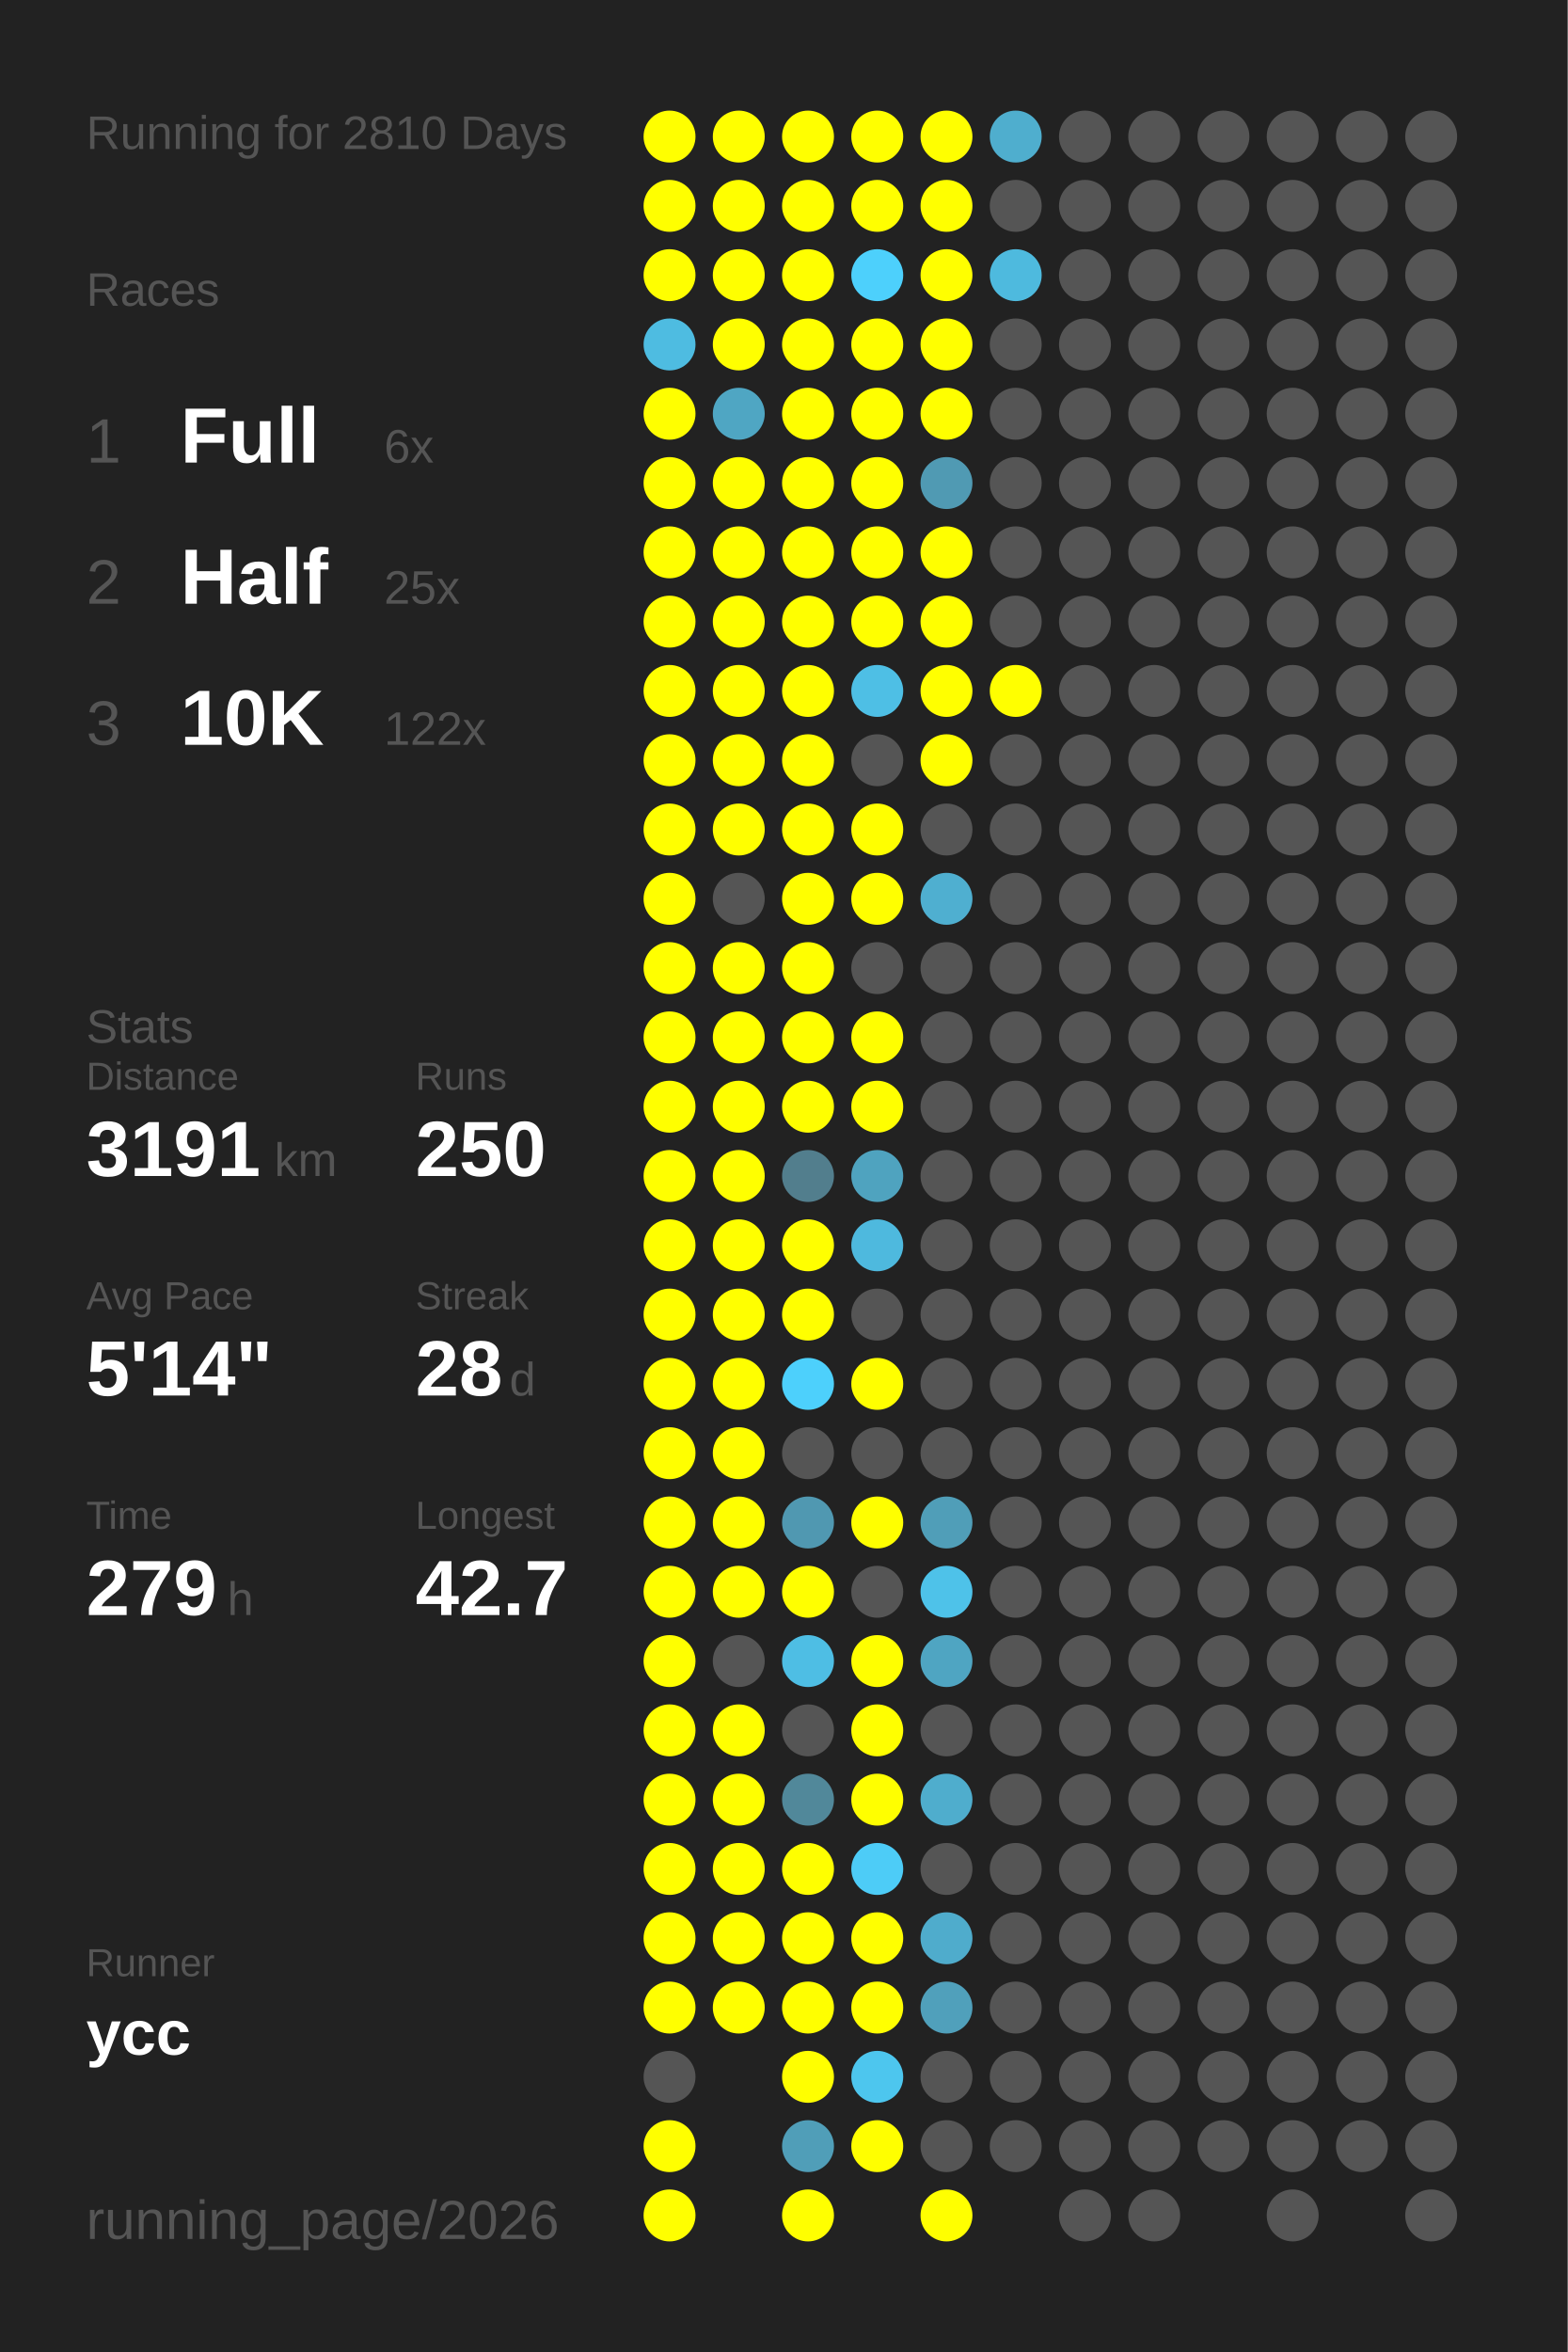
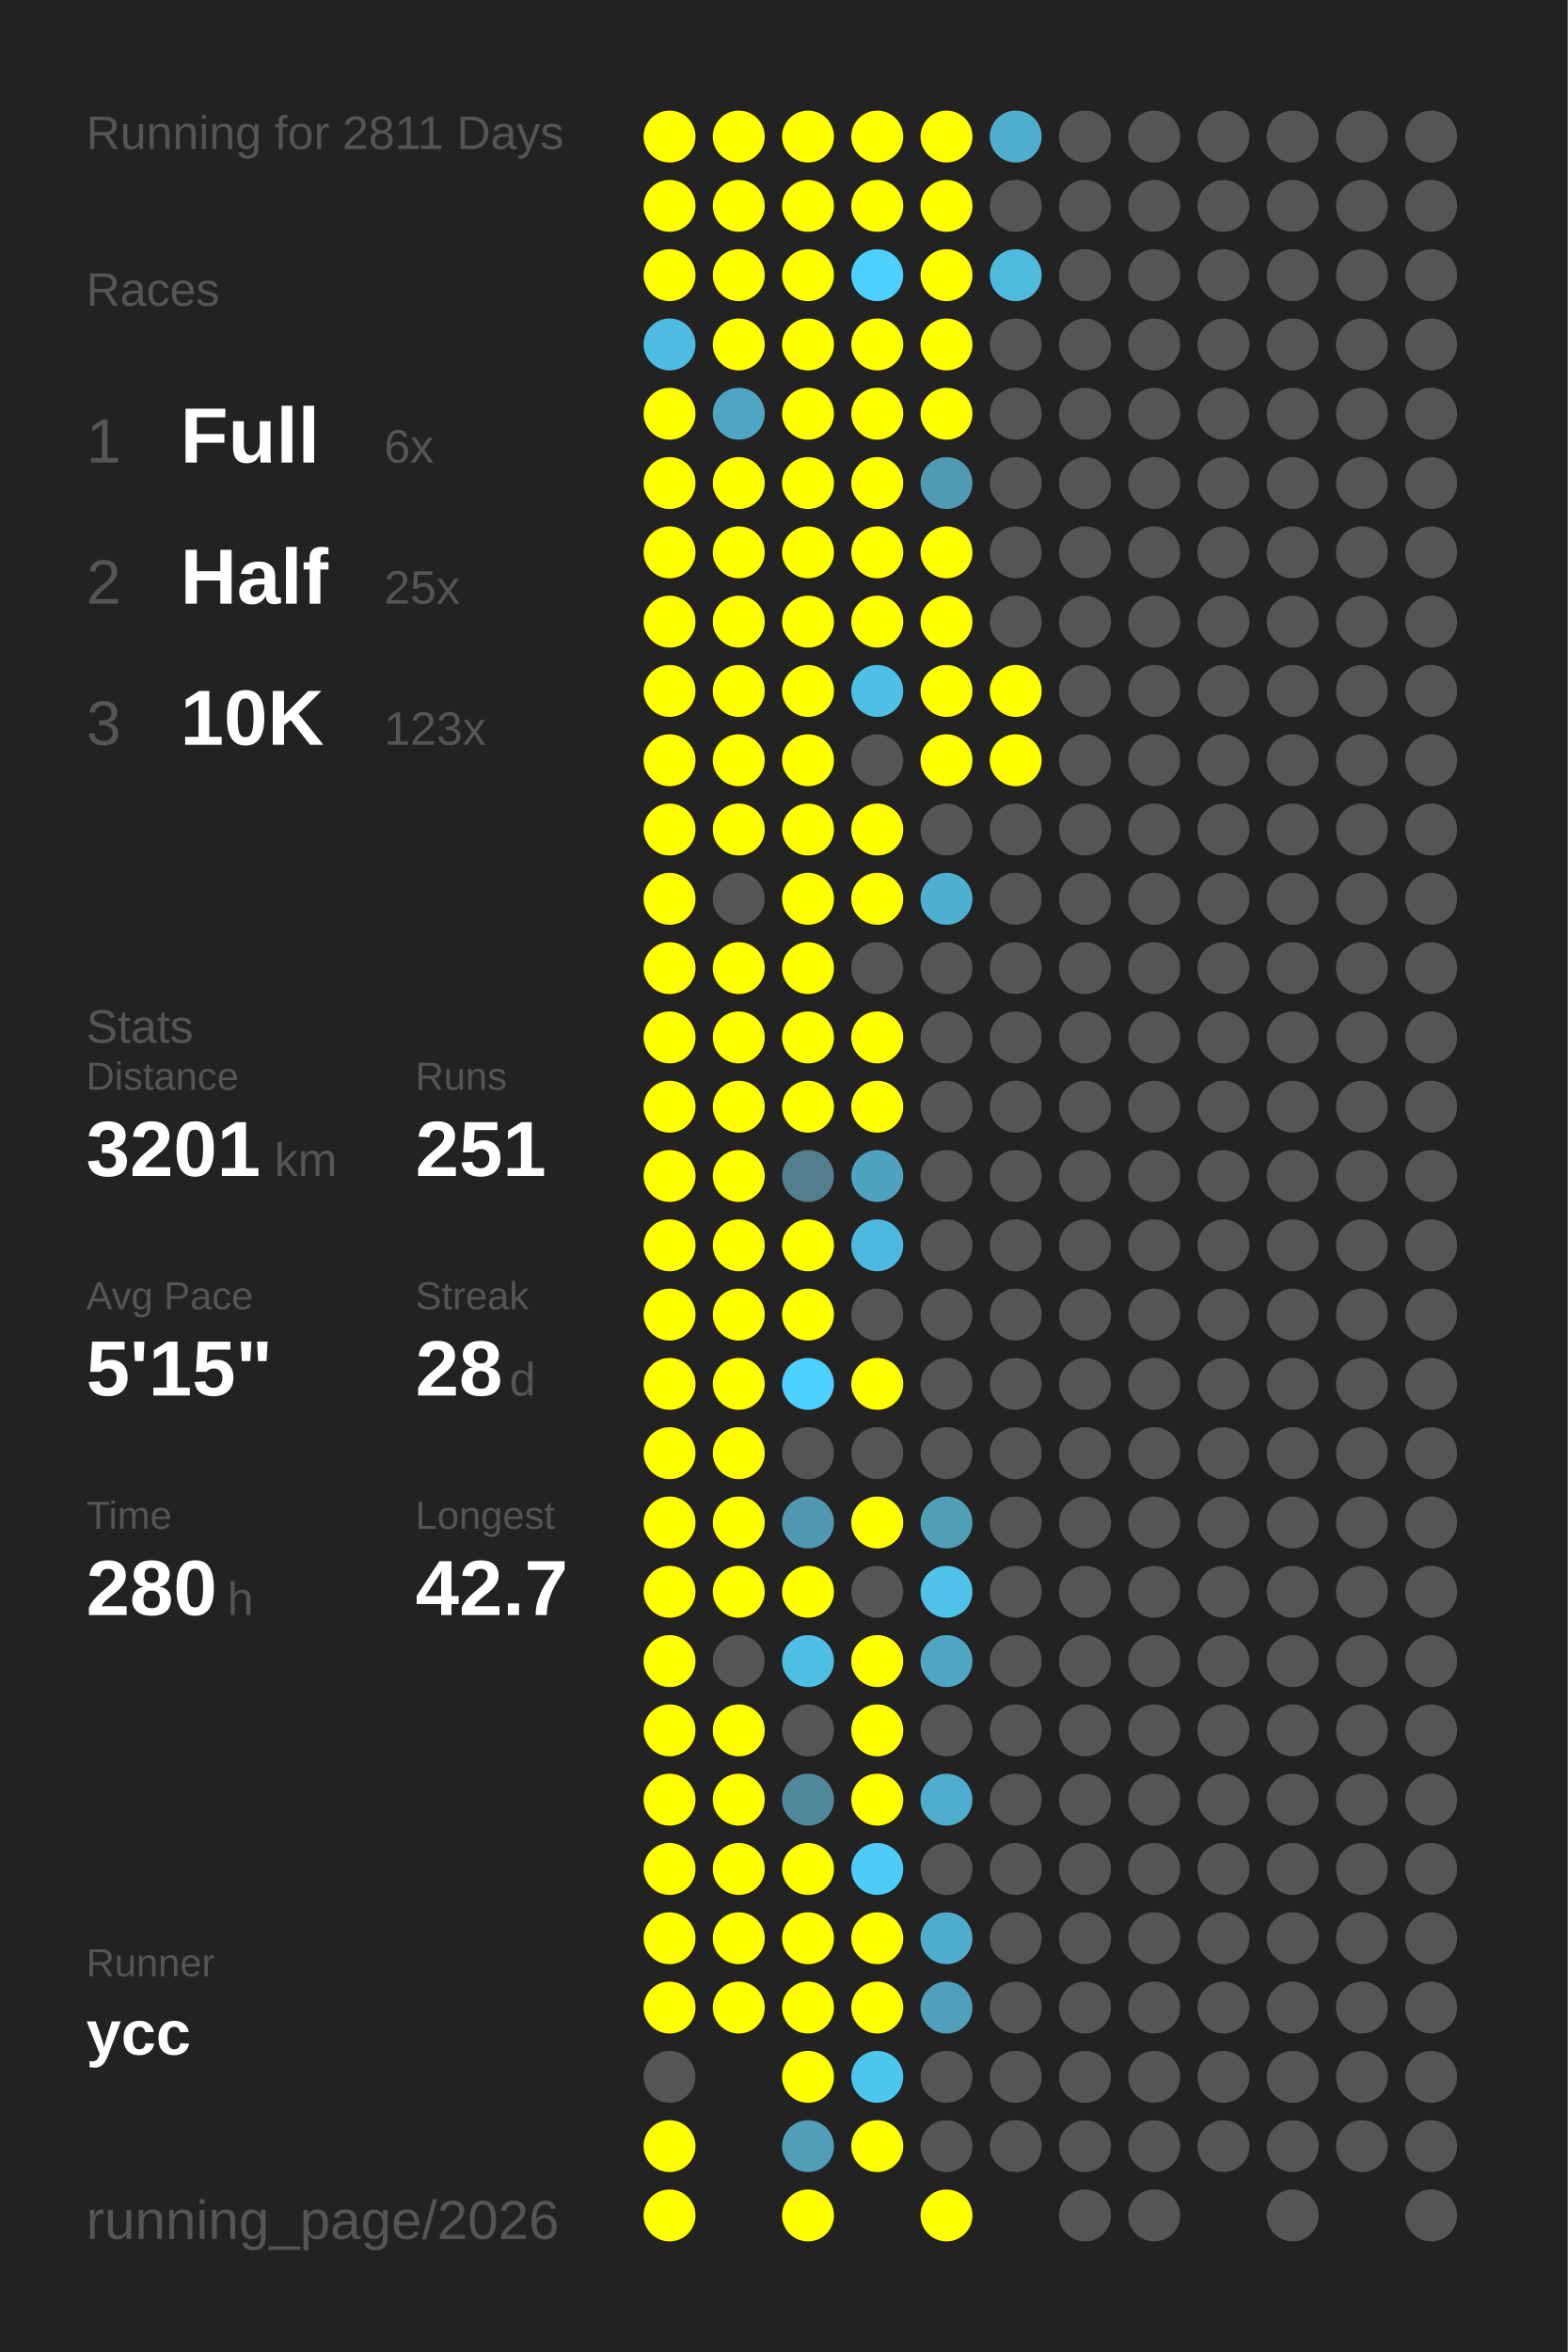
<svg xmlns="http://www.w3.org/2000/svg" baseProfile="full" height="300mm" version="1.1" viewBox="0,0,200,300" width="200mm">
  <defs />
  <rect fill="#222222" height="300" width="200" x="0" y="0" />
-   <text fill="#555555" style="font-size:6px; font-family:Arial;" x="11" y="19">Running for 2810 Days</text>
+   <text fill="#555555" style="font-size:6px; font-family:Arial;" x="11" y="19">Running for 2811 Days</text>
  <text fill="#555555" style="font-size:6px; font-family:Arial;" x="11" y="39">Races</text>
  <text fill="#555555" style="font-size:8px; font-family:Arial;" x="11" y="59">1</text>
  <text fill="#FFFFFF" style="font-size:10px; font-family:Arial; font-weight:bold;" x="23" y="59">Full</text>
  <text fill="#555555" style="font-size:6px; font-family:Arial;" x="49" y="59">6x</text>
  <text fill="#555555" style="font-size:8px; font-family:Arial;" x="11" y="77">2</text>
  <text fill="#FFFFFF" style="font-size:10px; font-family:Arial; font-weight:bold;" x="23" y="77">Half</text>
  <text fill="#555555" style="font-size:6px; font-family:Arial;" x="49" y="77">25x</text>
  <text fill="#555555" style="font-size:8px; font-family:Arial;" x="11" y="95">3</text>
  <text fill="#FFFFFF" style="font-size:10px; font-family:Arial; font-weight:bold;" x="23" y="95">10K</text>
-   <text fill="#555555" style="font-size:6px; font-family:Arial;" x="49" y="95">122x</text>
+   <text fill="#555555" style="font-size:6px; font-family:Arial;" x="49" y="95">123x</text>
  <text fill="#555555" style="font-size:6px; font-family:Arial;" x="11" y="133">Stats</text>
  <text fill="#555555" style="font-size:5px; font-family:Arial;" x="11" y="139">Distance</text>
-   <text fill="#FFFFFF" style="font-size:10px; font-family:Arial; font-weight:bold;" x="11" y="150">3191</text>
+   <text fill="#FFFFFF" style="font-size:10px; font-family:Arial; font-weight:bold;" x="11" y="150">3201</text>
  <text fill="#555555" style="font-size:6px; font-family:Arial;" x="35" y="150">km</text>
  <text fill="#555555" style="font-size:5px; font-family:Arial;" x="53" y="139">Runs</text>
-   <text fill="#FFFFFF" style="font-size:10px; font-family:Arial; font-weight:bold;" x="53" y="150">250</text>
+   <text fill="#FFFFFF" style="font-size:10px; font-family:Arial; font-weight:bold;" x="53" y="150">251</text>
  <text fill="#555555" style="font-size:5px; font-family:Arial;" x="11" y="167">Avg Pace</text>
-   <text fill="#FFFFFF" style="font-size:10px; font-family:Arial; font-weight:bold;" x="11" y="178">5'14"</text>
+   <text fill="#FFFFFF" style="font-size:10px; font-family:Arial; font-weight:bold;" x="11" y="178">5'15"</text>
  <text fill="#555555" style="font-size:5px; font-family:Arial;" x="53" y="167">Streak</text>
  <text fill="#FFFFFF" style="font-size:10px; font-family:Arial; font-weight:bold;" x="53" y="178">28</text>
  <text fill="#555555" style="font-size:6px; font-family:Arial;" x="65" y="178">d</text>
  <text fill="#555555" style="font-size:5px; font-family:Arial;" x="11" y="195">Time</text>
-   <text fill="#FFFFFF" style="font-size:10px; font-family:Arial; font-weight:bold;" x="11" y="206">279</text>
+   <text fill="#FFFFFF" style="font-size:10px; font-family:Arial; font-weight:bold;" x="11" y="206">280</text>
  <text fill="#555555" style="font-size:6px; font-family:Arial;" x="29" y="206">h</text>
  <text fill="#555555" style="font-size:5px; font-family:Arial;" x="53" y="195">Longest</text>
  <text fill="#FFFFFF" style="font-size:10px; font-family:Arial; font-weight:bold;" x="53" y="206">42.7</text>
  <text fill="#555555" style="font-size:5px; font-family:Arial;" x="11" y="252.065">Runner</text>
  <text fill="#FFFFFF" style="font-size:8px; font-family:Arial; font-weight:bold;" x="11" y="262.065">ycc</text>
  <text fill="#555555" style="font-size:7px; font-family:Arial;" x="11" y="285.581">running_page/2026</text>
  <circle cx="85.417" cy="17.419" fill="#FFFF00" r="3.312" />
  <circle cx="85.417" cy="26.258" fill="#FFFF00" r="3.312" />
  <circle cx="85.417" cy="35.097" fill="#FFFF00" r="3.312" />
  <circle cx="85.417" cy="43.935" fill="#4ebce1" r="3.312" />
  <circle cx="85.417" cy="52.774" fill="#FFFF00" r="3.312" />
  <circle cx="85.417" cy="61.613" fill="#FFFF00" r="3.312" />
  <circle cx="85.417" cy="70.452" fill="#FFFF00" r="3.312" />
  <circle cx="85.417" cy="79.29" fill="#FFFF00" r="3.312" />
  <circle cx="85.417" cy="88.129" fill="#FFFF00" r="3.312" />
  <circle cx="85.417" cy="96.968" fill="#FFFF00" r="3.312" />
  <circle cx="85.417" cy="105.806" fill="#FFFF00" r="3.312" />
  <circle cx="85.417" cy="114.645" fill="#FFFF00" r="3.312" />
  <circle cx="85.417" cy="123.484" fill="#FFFF00" r="3.312" />
  <circle cx="85.417" cy="132.323" fill="#FFFF00" r="3.312" />
  <circle cx="85.417" cy="141.161" fill="#FFFF00" r="3.312" />
  <circle cx="85.417" cy="150" fill="#FFFF00" r="3.312" />
  <circle cx="85.417" cy="158.839" fill="#FFFF00" r="3.312" />
  <circle cx="85.417" cy="167.677" fill="#FFFF00" r="3.312" />
  <circle cx="85.417" cy="176.516" fill="#FFFF00" r="3.312" />
  <circle cx="85.417" cy="185.355" fill="#FFFF00" r="3.312" />
  <circle cx="85.417" cy="194.194" fill="#FFFF00" r="3.312" />
  <circle cx="85.417" cy="203.032" fill="#FFFF00" r="3.312" />
  <circle cx="85.417" cy="211.871" fill="#FFFF00" r="3.312" />
  <circle cx="85.417" cy="220.71" fill="#FFFF00" r="3.312" />
  <circle cx="85.417" cy="229.548" fill="#FFFF00" r="3.312" />
  <circle cx="85.417" cy="238.387" fill="#FFFF00" r="3.312" />
  <circle cx="85.417" cy="247.226" fill="#FFFF00" r="3.312" />
  <circle cx="85.417" cy="256.065" fill="#FFFF00" r="3.312" />
  <circle cx="85.417" cy="264.903" fill="#555555" r="3.312" />
  <circle cx="85.417" cy="273.742" fill="#FFFF00" r="3.312" />
  <circle cx="85.417" cy="282.581" fill="#FFFF00" r="3.312" />
  <circle cx="94.25" cy="17.419" fill="#FFFF00" r="3.312" />
  <circle cx="94.25" cy="26.258" fill="#FFFF00" r="3.312" />
  <circle cx="94.25" cy="35.097" fill="#FFFF00" r="3.312" />
  <circle cx="94.25" cy="43.935" fill="#FFFF00" r="3.312" />
  <circle cx="94.25" cy="52.774" fill="#4fa6c3" r="3.312" />
  <circle cx="94.25" cy="61.613" fill="#FFFF00" r="3.312" />
  <circle cx="94.25" cy="70.452" fill="#FFFF00" r="3.312" />
  <circle cx="94.25" cy="79.29" fill="#FFFF00" r="3.312" />
  <circle cx="94.25" cy="88.129" fill="#FFFF00" r="3.312" />
  <circle cx="94.25" cy="96.968" fill="#FFFF00" r="3.312" />
  <circle cx="94.25" cy="105.806" fill="#FFFF00" r="3.312" />
  <circle cx="94.25" cy="114.645" fill="#555555" r="3.312" />
  <circle cx="94.25" cy="123.484" fill="#FFFF00" r="3.312" />
  <circle cx="94.25" cy="132.323" fill="#FFFF00" r="3.312" />
  <circle cx="94.25" cy="141.161" fill="#FFFF00" r="3.312" />
  <circle cx="94.25" cy="150" fill="#FFFF00" r="3.312" />
  <circle cx="94.25" cy="158.839" fill="#FFFF00" r="3.312" />
  <circle cx="94.25" cy="167.677" fill="#FFFF00" r="3.312" />
  <circle cx="94.25" cy="176.516" fill="#FFFF00" r="3.312" />
  <circle cx="94.25" cy="185.355" fill="#FFFF00" r="3.312" />
  <circle cx="94.25" cy="194.194" fill="#FFFF00" r="3.312" />
  <circle cx="94.25" cy="203.032" fill="#FFFF00" r="3.312" />
  <circle cx="94.25" cy="211.871" fill="#555555" r="3.312" />
  <circle cx="94.25" cy="220.71" fill="#FFFF00" r="3.312" />
  <circle cx="94.25" cy="229.548" fill="#FFFF00" r="3.312" />
  <circle cx="94.25" cy="238.387" fill="#FFFF00" r="3.312" />
  <circle cx="94.25" cy="247.226" fill="#FFFF00" r="3.312" />
  <circle cx="94.25" cy="256.065" fill="#FFFF00" r="3.312" />
  <circle cx="103.083" cy="17.419" fill="#FFFF00" r="3.312" />
  <circle cx="103.083" cy="26.258" fill="#FFFF00" r="3.312" />
  <circle cx="103.083" cy="35.097" fill="#FFFF00" r="3.312" />
  <circle cx="103.083" cy="43.935" fill="#FFFF00" r="3.312" />
  <circle cx="103.083" cy="52.774" fill="#FFFF00" r="3.312" />
  <circle cx="103.083" cy="61.613" fill="#FFFF00" r="3.312" />
  <circle cx="103.083" cy="70.452" fill="#FFFF00" r="3.312" />
  <circle cx="103.083" cy="79.29" fill="#FFFF00" r="3.312" />
  <circle cx="103.083" cy="88.129" fill="#FFFF00" r="3.312" />
  <circle cx="103.083" cy="96.968" fill="#FFFF00" r="3.312" />
  <circle cx="103.083" cy="105.806" fill="#FFFF00" r="3.312" />
  <circle cx="103.083" cy="114.645" fill="#FFFF00" r="3.312" />
  <circle cx="103.083" cy="123.484" fill="#FFFF00" r="3.312" />
  <circle cx="103.083" cy="132.323" fill="#FFFF00" r="3.312" />
  <circle cx="103.083" cy="141.161" fill="#FFFF00" r="3.312" />
  <circle cx="103.083" cy="150" fill="#527e8d" r="3.312" />
  <circle cx="103.083" cy="158.839" fill="#FFFF00" r="3.312" />
  <circle cx="103.083" cy="167.677" fill="#FFFF00" r="3.312" />
  <circle cx="103.083" cy="176.516" fill="#4dd0fc" r="3.312" />
  <circle cx="103.083" cy="185.355" fill="#555555" r="3.312" />
  <circle cx="103.083" cy="194.194" fill="#5098b1" r="3.312" />
  <circle cx="103.083" cy="203.032" fill="#FFFF00" r="3.312" />
  <circle cx="103.083" cy="211.871" fill="#4ebee4" r="3.312" />
  <circle cx="103.083" cy="220.71" fill="#555555" r="3.312" />
  <circle cx="103.083" cy="229.548" fill="#51889a" r="3.312" />
  <circle cx="103.083" cy="238.387" fill="#FFFF00" r="3.312" />
  <circle cx="103.083" cy="247.226" fill="#FFFF00" r="3.312" />
  <circle cx="103.083" cy="256.065" fill="#FFFF00" r="3.312" />
  <circle cx="103.083" cy="264.903" fill="#FFFF00" r="3.312" />
  <circle cx="103.083" cy="273.742" fill="#509eb8" r="3.312" />
  <circle cx="103.083" cy="282.581" fill="#FFFF00" r="3.312" />
  <circle cx="111.917" cy="17.419" fill="#FFFF00" r="3.312" />
  <circle cx="111.917" cy="26.258" fill="#FFFF00" r="3.312" />
  <circle cx="111.917" cy="35.097" fill="#4dd0fc" r="3.312" />
  <circle cx="111.917" cy="43.935" fill="#FFFF00" r="3.312" />
  <circle cx="111.917" cy="52.774" fill="#FFFF00" r="3.312" />
  <circle cx="111.917" cy="61.613" fill="#FFFF00" r="3.312" />
  <circle cx="111.917" cy="70.452" fill="#FFFF00" r="3.312" />
  <circle cx="111.917" cy="79.29" fill="#FFFF00" r="3.312" />
  <circle cx="111.917" cy="88.129" fill="#4ebfe5" r="3.312" />
  <circle cx="111.917" cy="96.968" fill="#555555" r="3.312" />
  <circle cx="111.917" cy="105.806" fill="#FFFF00" r="3.312" />
  <circle cx="111.917" cy="114.645" fill="#FFFF00" r="3.312" />
  <circle cx="111.917" cy="123.484" fill="#555555" r="3.312" />
  <circle cx="111.917" cy="132.323" fill="#FFFF00" r="3.312" />
  <circle cx="111.917" cy="141.161" fill="#FFFF00" r="3.312" />
  <circle cx="111.917" cy="150" fill="#4fa3bf" r="3.312" />
  <circle cx="111.917" cy="158.839" fill="#4eb9de" r="3.312" />
  <circle cx="111.917" cy="167.677" fill="#555555" r="3.312" />
  <circle cx="111.917" cy="176.516" fill="#FFFF00" r="3.312" />
  <circle cx="111.917" cy="185.355" fill="#555555" r="3.312" />
  <circle cx="111.917" cy="194.194" fill="#FFFF00" r="3.312" />
  <circle cx="111.917" cy="203.032" fill="#555555" r="3.312" />
  <circle cx="111.917" cy="211.871" fill="#FFFF00" r="3.312" />
  <circle cx="111.917" cy="220.71" fill="#FFFF00" r="3.312" />
  <circle cx="111.917" cy="229.548" fill="#FFFF00" r="3.312" />
  <circle cx="111.917" cy="238.387" fill="#4dccf7" r="3.312" />
  <circle cx="111.917" cy="247.226" fill="#FFFF00" r="3.312" />
  <circle cx="111.917" cy="256.065" fill="#FFFF00" r="3.312" />
  <circle cx="111.917" cy="264.903" fill="#4dc6ee" r="3.312" />
  <circle cx="111.917" cy="273.742" fill="#FFFF00" r="3.312" />
  <circle cx="120.75" cy="17.419" fill="#FFFF00" r="3.312" />
  <circle cx="120.75" cy="26.258" fill="#FFFF00" r="3.312" />
  <circle cx="120.75" cy="35.097" fill="#FFFF00" r="3.312" />
  <circle cx="120.75" cy="43.935" fill="#FFFF00" r="3.312" />
  <circle cx="120.75" cy="52.774" fill="#FFFF00" r="3.312" />
  <circle cx="120.75" cy="61.613" fill="#509ab3" r="3.312" />
  <circle cx="120.75" cy="70.452" fill="#FFFF00" r="3.312" />
  <circle cx="120.75" cy="79.29" fill="#FFFF00" r="3.312" />
  <circle cx="120.75" cy="88.129" fill="#FFFF00" r="3.312" />
  <circle cx="120.75" cy="96.968" fill="#FFFF00" r="3.312" />
  <circle cx="120.75" cy="105.806" fill="#555555" r="3.312" />
  <circle cx="120.75" cy="114.645" fill="#4fafd0" r="3.312" />
  <circle cx="120.75" cy="123.484" fill="#555555" r="3.312" />
  <circle cx="120.75" cy="132.323" fill="#555555" r="3.312" />
  <circle cx="120.75" cy="141.161" fill="#555555" r="3.312" />
  <circle cx="120.75" cy="150" fill="#555555" r="3.312" />
  <circle cx="120.75" cy="158.839" fill="#555555" r="3.312" />
  <circle cx="120.75" cy="167.677" fill="#555555" r="3.312" />
  <circle cx="120.75" cy="176.516" fill="#555555" r="3.312" />
  <circle cx="120.75" cy="185.355" fill="#555555" r="3.312" />
  <circle cx="120.75" cy="194.194" fill="#509eb8" r="3.312" />
  <circle cx="120.75" cy="203.032" fill="#4ec2e9" r="3.312" />
  <circle cx="120.75" cy="211.871" fill="#4fa5c2" r="3.312" />
  <circle cx="120.75" cy="220.71" fill="#555555" r="3.312" />
  <circle cx="120.75" cy="229.548" fill="#4fadcd" r="3.312" />
  <circle cx="120.75" cy="238.387" fill="#555555" r="3.312" />
  <circle cx="120.75" cy="247.226" fill="#4faccc" r="3.312" />
  <circle cx="120.75" cy="256.065" fill="#50a0bb" r="3.312" />
  <circle cx="120.75" cy="264.903" fill="#555555" r="3.312" />
  <circle cx="120.75" cy="273.742" fill="#555555" r="3.312" />
  <circle cx="120.75" cy="282.581" fill="#FFFF00" r="3.312" />
  <circle cx="129.583" cy="17.419" fill="#4faece" r="3.312" />
  <circle cx="129.583" cy="26.258" fill="#555555" r="3.312" />
  <circle cx="129.583" cy="35.097" fill="#4ebade" r="3.312" />
  <circle cx="129.583" cy="43.935" fill="#555555" r="3.312" />
  <circle cx="129.583" cy="52.774" fill="#555555" r="3.312" />
  <circle cx="129.583" cy="61.613" fill="#555555" r="3.312" />
  <circle cx="129.583" cy="70.452" fill="#555555" r="3.312" />
  <circle cx="129.583" cy="79.29" fill="#555555" r="3.312" />
  <circle cx="129.583" cy="88.129" fill="#FFFF00" r="3.312" />
-   <circle cx="129.583" cy="96.968" fill="#555555" r="3.312" />
+   <circle cx="129.583" cy="96.968" fill="#FFFF00" r="3.312" />
  <circle cx="129.583" cy="105.806" fill="#555555" r="3.312" />
  <circle cx="129.583" cy="114.645" fill="#555555" r="3.312" />
  <circle cx="129.583" cy="123.484" fill="#555555" r="3.312" />
  <circle cx="129.583" cy="132.323" fill="#555555" r="3.312" />
  <circle cx="129.583" cy="141.161" fill="#555555" r="3.312" />
  <circle cx="129.583" cy="150" fill="#555555" r="3.312" />
  <circle cx="129.583" cy="158.839" fill="#555555" r="3.312" />
  <circle cx="129.583" cy="167.677" fill="#555555" r="3.312" />
  <circle cx="129.583" cy="176.516" fill="#555555" r="3.312" />
  <circle cx="129.583" cy="185.355" fill="#555555" r="3.312" />
  <circle cx="129.583" cy="194.194" fill="#555555" r="3.312" />
  <circle cx="129.583" cy="203.032" fill="#555555" r="3.312" />
  <circle cx="129.583" cy="211.871" fill="#555555" r="3.312" />
  <circle cx="129.583" cy="220.71" fill="#555555" r="3.312" />
  <circle cx="129.583" cy="229.548" fill="#555555" r="3.312" />
  <circle cx="129.583" cy="238.387" fill="#555555" r="3.312" />
  <circle cx="129.583" cy="247.226" fill="#555555" r="3.312" />
  <circle cx="129.583" cy="256.065" fill="#555555" r="3.312" />
  <circle cx="129.583" cy="264.903" fill="#555555" r="3.312" />
  <circle cx="129.583" cy="273.742" fill="#555555" r="3.312" />
  <circle cx="138.417" cy="17.419" fill="#555555" r="3.312" />
  <circle cx="138.417" cy="26.258" fill="#555555" r="3.312" />
  <circle cx="138.417" cy="35.097" fill="#555555" r="3.312" />
  <circle cx="138.417" cy="43.935" fill="#555555" r="3.312" />
  <circle cx="138.417" cy="52.774" fill="#555555" r="3.312" />
  <circle cx="138.417" cy="61.613" fill="#555555" r="3.312" />
  <circle cx="138.417" cy="70.452" fill="#555555" r="3.312" />
  <circle cx="138.417" cy="79.29" fill="#555555" r="3.312" />
  <circle cx="138.417" cy="88.129" fill="#555555" r="3.312" />
  <circle cx="138.417" cy="96.968" fill="#555555" r="3.312" />
  <circle cx="138.417" cy="105.806" fill="#555555" r="3.312" />
  <circle cx="138.417" cy="114.645" fill="#555555" r="3.312" />
  <circle cx="138.417" cy="123.484" fill="#555555" r="3.312" />
  <circle cx="138.417" cy="132.323" fill="#555555" r="3.312" />
  <circle cx="138.417" cy="141.161" fill="#555555" r="3.312" />
  <circle cx="138.417" cy="150" fill="#555555" r="3.312" />
  <circle cx="138.417" cy="158.839" fill="#555555" r="3.312" />
  <circle cx="138.417" cy="167.677" fill="#555555" r="3.312" />
  <circle cx="138.417" cy="176.516" fill="#555555" r="3.312" />
  <circle cx="138.417" cy="185.355" fill="#555555" r="3.312" />
  <circle cx="138.417" cy="194.194" fill="#555555" r="3.312" />
  <circle cx="138.417" cy="203.032" fill="#555555" r="3.312" />
  <circle cx="138.417" cy="211.871" fill="#555555" r="3.312" />
  <circle cx="138.417" cy="220.71" fill="#555555" r="3.312" />
  <circle cx="138.417" cy="229.548" fill="#555555" r="3.312" />
  <circle cx="138.417" cy="238.387" fill="#555555" r="3.312" />
  <circle cx="138.417" cy="247.226" fill="#555555" r="3.312" />
  <circle cx="138.417" cy="256.065" fill="#555555" r="3.312" />
  <circle cx="138.417" cy="264.903" fill="#555555" r="3.312" />
  <circle cx="138.417" cy="273.742" fill="#555555" r="3.312" />
  <circle cx="138.417" cy="282.581" fill="#555555" r="3.312" />
  <circle cx="147.25" cy="17.419" fill="#555555" r="3.312" />
  <circle cx="147.25" cy="26.258" fill="#555555" r="3.312" />
  <circle cx="147.25" cy="35.097" fill="#555555" r="3.312" />
  <circle cx="147.25" cy="43.935" fill="#555555" r="3.312" />
  <circle cx="147.25" cy="52.774" fill="#555555" r="3.312" />
  <circle cx="147.25" cy="61.613" fill="#555555" r="3.312" />
  <circle cx="147.25" cy="70.452" fill="#555555" r="3.312" />
  <circle cx="147.25" cy="79.29" fill="#555555" r="3.312" />
  <circle cx="147.25" cy="88.129" fill="#555555" r="3.312" />
  <circle cx="147.25" cy="96.968" fill="#555555" r="3.312" />
  <circle cx="147.25" cy="105.806" fill="#555555" r="3.312" />
  <circle cx="147.25" cy="114.645" fill="#555555" r="3.312" />
  <circle cx="147.25" cy="123.484" fill="#555555" r="3.312" />
  <circle cx="147.25" cy="132.323" fill="#555555" r="3.312" />
  <circle cx="147.25" cy="141.161" fill="#555555" r="3.312" />
  <circle cx="147.25" cy="150" fill="#555555" r="3.312" />
  <circle cx="147.25" cy="158.839" fill="#555555" r="3.312" />
  <circle cx="147.25" cy="167.677" fill="#555555" r="3.312" />
  <circle cx="147.25" cy="176.516" fill="#555555" r="3.312" />
  <circle cx="147.25" cy="185.355" fill="#555555" r="3.312" />
  <circle cx="147.25" cy="194.194" fill="#555555" r="3.312" />
  <circle cx="147.25" cy="203.032" fill="#555555" r="3.312" />
  <circle cx="147.25" cy="211.871" fill="#555555" r="3.312" />
  <circle cx="147.25" cy="220.71" fill="#555555" r="3.312" />
  <circle cx="147.25" cy="229.548" fill="#555555" r="3.312" />
  <circle cx="147.25" cy="238.387" fill="#555555" r="3.312" />
  <circle cx="147.25" cy="247.226" fill="#555555" r="3.312" />
  <circle cx="147.25" cy="256.065" fill="#555555" r="3.312" />
  <circle cx="147.25" cy="264.903" fill="#555555" r="3.312" />
  <circle cx="147.25" cy="273.742" fill="#555555" r="3.312" />
  <circle cx="147.25" cy="282.581" fill="#555555" r="3.312" />
  <circle cx="156.083" cy="17.419" fill="#555555" r="3.312" />
  <circle cx="156.083" cy="26.258" fill="#555555" r="3.312" />
  <circle cx="156.083" cy="35.097" fill="#555555" r="3.312" />
  <circle cx="156.083" cy="43.935" fill="#555555" r="3.312" />
  <circle cx="156.083" cy="52.774" fill="#555555" r="3.312" />
  <circle cx="156.083" cy="61.613" fill="#555555" r="3.312" />
  <circle cx="156.083" cy="70.452" fill="#555555" r="3.312" />
  <circle cx="156.083" cy="79.29" fill="#555555" r="3.312" />
  <circle cx="156.083" cy="88.129" fill="#555555" r="3.312" />
  <circle cx="156.083" cy="96.968" fill="#555555" r="3.312" />
  <circle cx="156.083" cy="105.806" fill="#555555" r="3.312" />
  <circle cx="156.083" cy="114.645" fill="#555555" r="3.312" />
  <circle cx="156.083" cy="123.484" fill="#555555" r="3.312" />
  <circle cx="156.083" cy="132.323" fill="#555555" r="3.312" />
  <circle cx="156.083" cy="141.161" fill="#555555" r="3.312" />
  <circle cx="156.083" cy="150" fill="#555555" r="3.312" />
  <circle cx="156.083" cy="158.839" fill="#555555" r="3.312" />
  <circle cx="156.083" cy="167.677" fill="#555555" r="3.312" />
  <circle cx="156.083" cy="176.516" fill="#555555" r="3.312" />
  <circle cx="156.083" cy="185.355" fill="#555555" r="3.312" />
  <circle cx="156.083" cy="194.194" fill="#555555" r="3.312" />
  <circle cx="156.083" cy="203.032" fill="#555555" r="3.312" />
  <circle cx="156.083" cy="211.871" fill="#555555" r="3.312" />
  <circle cx="156.083" cy="220.71" fill="#555555" r="3.312" />
  <circle cx="156.083" cy="229.548" fill="#555555" r="3.312" />
  <circle cx="156.083" cy="238.387" fill="#555555" r="3.312" />
  <circle cx="156.083" cy="247.226" fill="#555555" r="3.312" />
  <circle cx="156.083" cy="256.065" fill="#555555" r="3.312" />
  <circle cx="156.083" cy="264.903" fill="#555555" r="3.312" />
  <circle cx="156.083" cy="273.742" fill="#555555" r="3.312" />
  <circle cx="164.917" cy="17.419" fill="#555555" r="3.312" />
  <circle cx="164.917" cy="26.258" fill="#555555" r="3.312" />
  <circle cx="164.917" cy="35.097" fill="#555555" r="3.312" />
  <circle cx="164.917" cy="43.935" fill="#555555" r="3.312" />
  <circle cx="164.917" cy="52.774" fill="#555555" r="3.312" />
  <circle cx="164.917" cy="61.613" fill="#555555" r="3.312" />
  <circle cx="164.917" cy="70.452" fill="#555555" r="3.312" />
  <circle cx="164.917" cy="79.29" fill="#555555" r="3.312" />
  <circle cx="164.917" cy="88.129" fill="#555555" r="3.312" />
  <circle cx="164.917" cy="96.968" fill="#555555" r="3.312" />
  <circle cx="164.917" cy="105.806" fill="#555555" r="3.312" />
  <circle cx="164.917" cy="114.645" fill="#555555" r="3.312" />
  <circle cx="164.917" cy="123.484" fill="#555555" r="3.312" />
  <circle cx="164.917" cy="132.323" fill="#555555" r="3.312" />
  <circle cx="164.917" cy="141.161" fill="#555555" r="3.312" />
  <circle cx="164.917" cy="150" fill="#555555" r="3.312" />
  <circle cx="164.917" cy="158.839" fill="#555555" r="3.312" />
  <circle cx="164.917" cy="167.677" fill="#555555" r="3.312" />
  <circle cx="164.917" cy="176.516" fill="#555555" r="3.312" />
  <circle cx="164.917" cy="185.355" fill="#555555" r="3.312" />
  <circle cx="164.917" cy="194.194" fill="#555555" r="3.312" />
  <circle cx="164.917" cy="203.032" fill="#555555" r="3.312" />
  <circle cx="164.917" cy="211.871" fill="#555555" r="3.312" />
  <circle cx="164.917" cy="220.71" fill="#555555" r="3.312" />
  <circle cx="164.917" cy="229.548" fill="#555555" r="3.312" />
  <circle cx="164.917" cy="238.387" fill="#555555" r="3.312" />
  <circle cx="164.917" cy="247.226" fill="#555555" r="3.312" />
  <circle cx="164.917" cy="256.065" fill="#555555" r="3.312" />
  <circle cx="164.917" cy="264.903" fill="#555555" r="3.312" />
  <circle cx="164.917" cy="273.742" fill="#555555" r="3.312" />
  <circle cx="164.917" cy="282.581" fill="#555555" r="3.312" />
  <circle cx="173.75" cy="17.419" fill="#555555" r="3.312" />
  <circle cx="173.75" cy="26.258" fill="#555555" r="3.312" />
  <circle cx="173.75" cy="35.097" fill="#555555" r="3.312" />
  <circle cx="173.75" cy="43.935" fill="#555555" r="3.312" />
  <circle cx="173.75" cy="52.774" fill="#555555" r="3.312" />
  <circle cx="173.75" cy="61.613" fill="#555555" r="3.312" />
  <circle cx="173.75" cy="70.452" fill="#555555" r="3.312" />
  <circle cx="173.75" cy="79.29" fill="#555555" r="3.312" />
  <circle cx="173.75" cy="88.129" fill="#555555" r="3.312" />
  <circle cx="173.75" cy="96.968" fill="#555555" r="3.312" />
  <circle cx="173.75" cy="105.806" fill="#555555" r="3.312" />
  <circle cx="173.75" cy="114.645" fill="#555555" r="3.312" />
  <circle cx="173.75" cy="123.484" fill="#555555" r="3.312" />
  <circle cx="173.75" cy="132.323" fill="#555555" r="3.312" />
  <circle cx="173.75" cy="141.161" fill="#555555" r="3.312" />
  <circle cx="173.75" cy="150" fill="#555555" r="3.312" />
  <circle cx="173.75" cy="158.839" fill="#555555" r="3.312" />
  <circle cx="173.75" cy="167.677" fill="#555555" r="3.312" />
  <circle cx="173.75" cy="176.516" fill="#555555" r="3.312" />
  <circle cx="173.75" cy="185.355" fill="#555555" r="3.312" />
  <circle cx="173.75" cy="194.194" fill="#555555" r="3.312" />
  <circle cx="173.75" cy="203.032" fill="#555555" r="3.312" />
  <circle cx="173.75" cy="211.871" fill="#555555" r="3.312" />
  <circle cx="173.75" cy="220.71" fill="#555555" r="3.312" />
  <circle cx="173.75" cy="229.548" fill="#555555" r="3.312" />
  <circle cx="173.75" cy="238.387" fill="#555555" r="3.312" />
  <circle cx="173.75" cy="247.226" fill="#555555" r="3.312" />
  <circle cx="173.75" cy="256.065" fill="#555555" r="3.312" />
  <circle cx="173.75" cy="264.903" fill="#555555" r="3.312" />
  <circle cx="173.75" cy="273.742" fill="#555555" r="3.312" />
  <circle cx="182.583" cy="17.419" fill="#555555" r="3.312" />
  <circle cx="182.583" cy="26.258" fill="#555555" r="3.312" />
  <circle cx="182.583" cy="35.097" fill="#555555" r="3.312" />
  <circle cx="182.583" cy="43.935" fill="#555555" r="3.312" />
  <circle cx="182.583" cy="52.774" fill="#555555" r="3.312" />
  <circle cx="182.583" cy="61.613" fill="#555555" r="3.312" />
  <circle cx="182.583" cy="70.452" fill="#555555" r="3.312" />
  <circle cx="182.583" cy="79.29" fill="#555555" r="3.312" />
  <circle cx="182.583" cy="88.129" fill="#555555" r="3.312" />
  <circle cx="182.583" cy="96.968" fill="#555555" r="3.312" />
  <circle cx="182.583" cy="105.806" fill="#555555" r="3.312" />
  <circle cx="182.583" cy="114.645" fill="#555555" r="3.312" />
  <circle cx="182.583" cy="123.484" fill="#555555" r="3.312" />
  <circle cx="182.583" cy="132.323" fill="#555555" r="3.312" />
  <circle cx="182.583" cy="141.161" fill="#555555" r="3.312" />
  <circle cx="182.583" cy="150" fill="#555555" r="3.312" />
  <circle cx="182.583" cy="158.839" fill="#555555" r="3.312" />
  <circle cx="182.583" cy="167.677" fill="#555555" r="3.312" />
  <circle cx="182.583" cy="176.516" fill="#555555" r="3.312" />
  <circle cx="182.583" cy="185.355" fill="#555555" r="3.312" />
  <circle cx="182.583" cy="194.194" fill="#555555" r="3.312" />
  <circle cx="182.583" cy="203.032" fill="#555555" r="3.312" />
  <circle cx="182.583" cy="211.871" fill="#555555" r="3.312" />
  <circle cx="182.583" cy="220.71" fill="#555555" r="3.312" />
  <circle cx="182.583" cy="229.548" fill="#555555" r="3.312" />
  <circle cx="182.583" cy="238.387" fill="#555555" r="3.312" />
  <circle cx="182.583" cy="247.226" fill="#555555" r="3.312" />
  <circle cx="182.583" cy="256.065" fill="#555555" r="3.312" />
  <circle cx="182.583" cy="264.903" fill="#555555" r="3.312" />
  <circle cx="182.583" cy="273.742" fill="#555555" r="3.312" />
  <circle cx="182.583" cy="282.581" fill="#555555" r="3.312" />
</svg>
